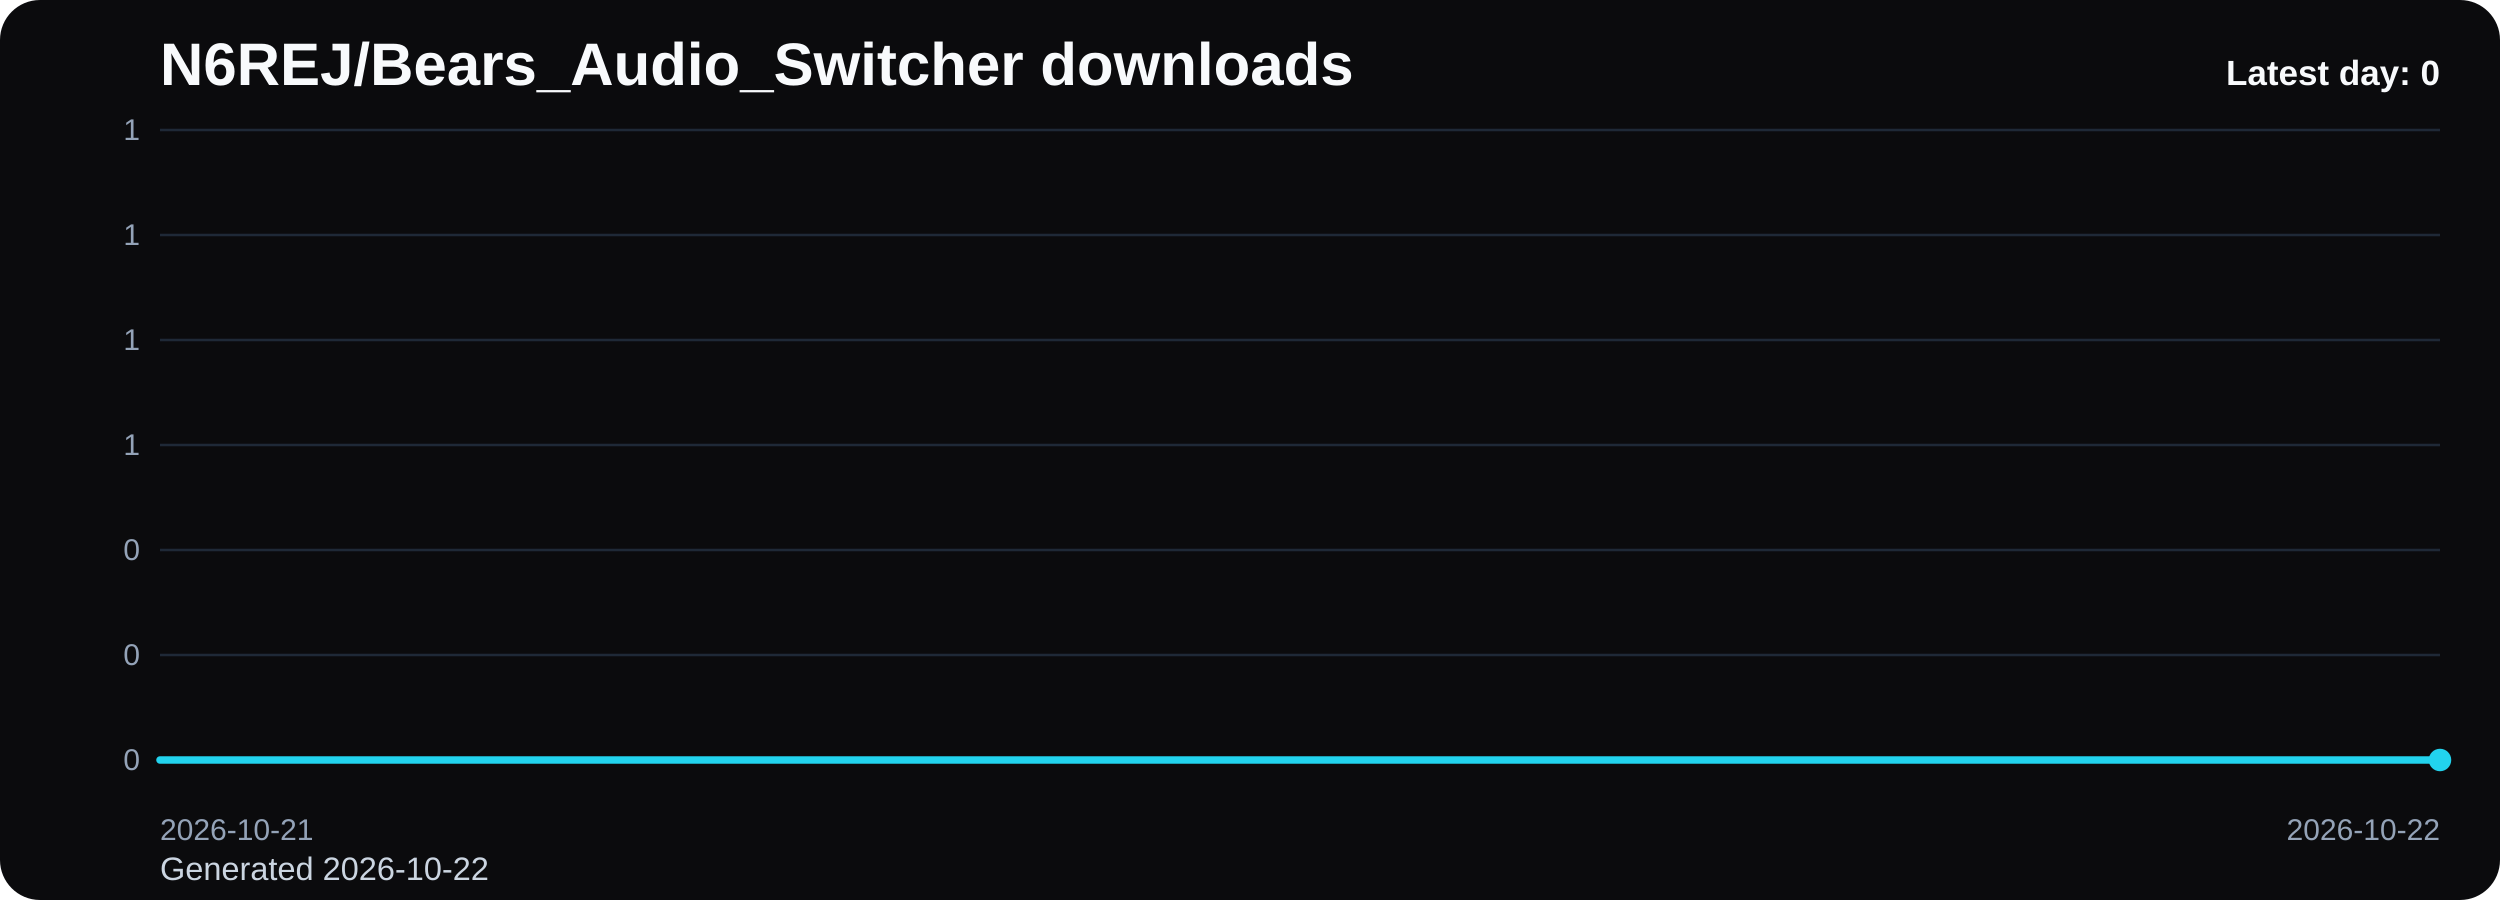
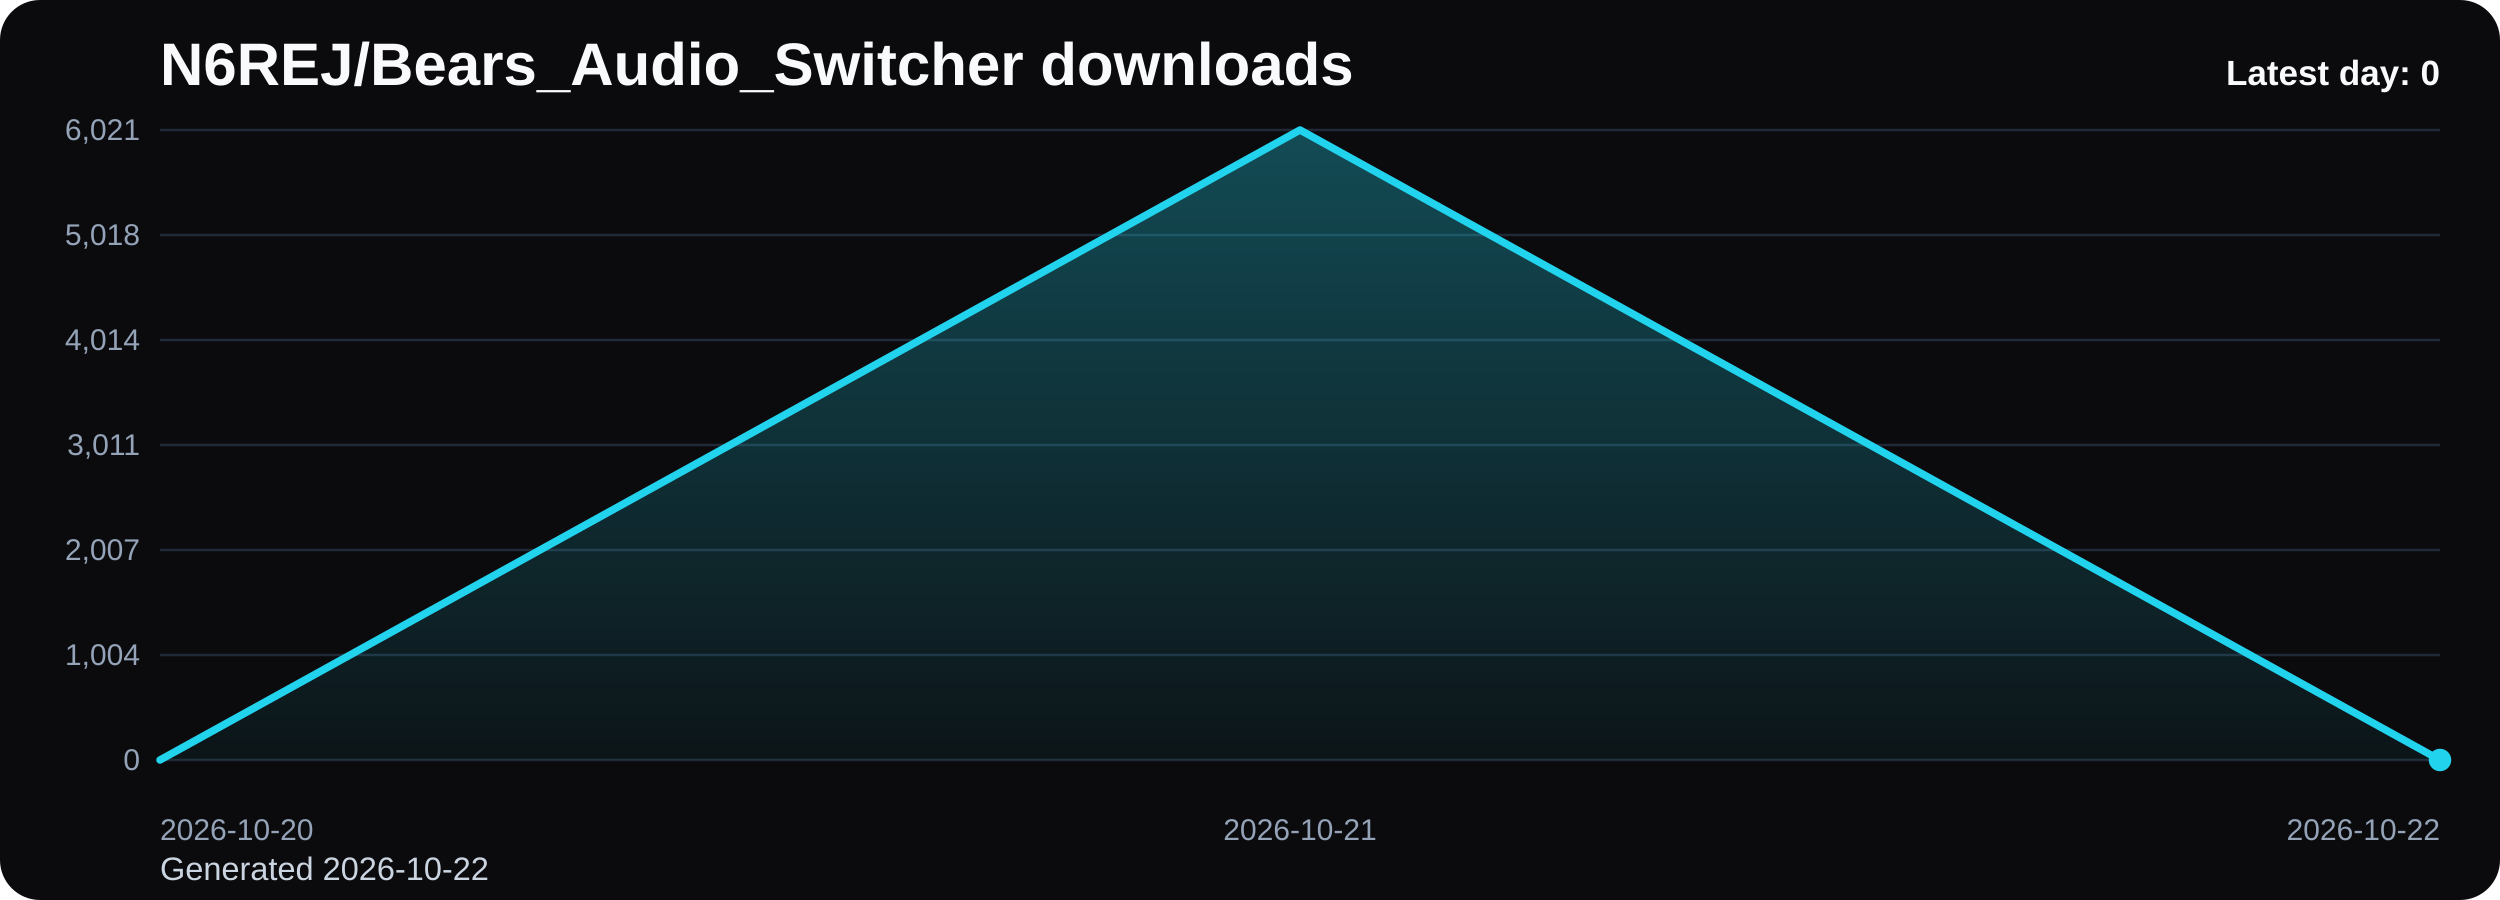
<svg xmlns="http://www.w3.org/2000/svg" viewBox="0 0 1000 360" role="img" aria-label="N6REJ/Bears_Audio_Switcher downloads chart">
  <defs>
    <linearGradient id="fill-daily-black" x1="0" y1="0" x2="0" y2="1">
      <stop offset="0%" stop-color="#22d3ee" stop-opacity="0.32" />
      <stop offset="100%" stop-color="#22d3ee" stop-opacity="0.05" />
    </linearGradient>
    <style>
      .bg { fill: #0b0b0d; }
      .title { font: 700 24px Arial, sans-serif; fill: #f8fafc; }
      .sub { font: 400 13px Arial, sans-serif; fill: #cbd5e1; }
      .grid { stroke: #1f2937; stroke-width: 1; }
      .axis { font: 400 12px Arial, sans-serif; fill: #94a3b8; }
      .line { fill: none; stroke: #22d3ee; stroke-width: 3; stroke-linecap: round; stroke-linejoin: round; }
      .dot { fill: #22d3ee; }
      .value { font: 600 11px Arial, sans-serif; fill: #cbd5e1; }
      .latest { font: 700 14px Arial, sans-serif; fill: #f8fafc; }
    </style>
  </defs>
  <rect class="bg" x="0" y="0" width="1000" height="360" rx="16" />
  <text class="title" x="64" y="34">N6REJ/Bears_Audio_Switcher downloads</text>
  <text class="sub" x="64" y="352">Generated 2026-10-22</text>
  <line x1="64" y1="52.00" x2="976" y2="52.00" class="grid" />
-   <text x="56" y="56.00" text-anchor="end" class="axis">1</text>
+   <text x="56" y="56.00" text-anchor="end" class="axis">6,021</text>
  <line x1="64" y1="94.00" x2="976" y2="94.00" class="grid" />
-   <text x="56" y="98.00" text-anchor="end" class="axis">1</text>
+   <text x="56" y="98.00" text-anchor="end" class="axis">5,018</text>
  <line x1="64" y1="136.00" x2="976" y2="136.00" class="grid" />
-   <text x="56" y="140.00" text-anchor="end" class="axis">1</text>
+   <text x="56" y="140.00" text-anchor="end" class="axis">4,014</text>
  <line x1="64" y1="178.00" x2="976" y2="178.00" class="grid" />
-   <text x="56" y="182.00" text-anchor="end" class="axis">1</text>
+   <text x="56" y="182.00" text-anchor="end" class="axis">3,011</text>
  <line x1="64" y1="220.00" x2="976" y2="220.00" class="grid" />
-   <text x="56" y="224.00" text-anchor="end" class="axis">0</text>
+   <text x="56" y="224.00" text-anchor="end" class="axis">2,007</text>
  <line x1="64" y1="262.00" x2="976" y2="262.00" class="grid" />
-   <text x="56" y="266.00" text-anchor="end" class="axis">0</text>
+   <text x="56" y="266.00" text-anchor="end" class="axis">1,004</text>
  <line x1="64" y1="304.00" x2="976" y2="304.00" class="grid" />
  <text x="56" y="308.00" text-anchor="end" class="axis">0</text>
-   <path d="M 64.00 304 L 64.00 304.00 L 976.00 304.00 L 976.00 304 Z" fill="url(#fill-daily-black)" />
-   <polyline class="line" points="64.00,304.00 976.00,304.00" />
+   <path d="M 64.00 304 L 64.00 304.00 L 520.00 52.00 L 976.00 304.00 L 976.00 304 Z" fill="url(#fill-daily-black)" />
+   <polyline class="line" points="64.00,304.00 520.00,52.00 976.00,304.00" />
  <circle class="dot" cx="976.00" cy="304.00" r="4.5" />
-   <text class="axis" x="64.00" y="336" text-anchor="start">2026-10-21</text>
+   <text class="axis" x="64.00" y="336" text-anchor="start">2026-10-20</text>
+   <text class="axis" x="520.00" y="336" text-anchor="middle">2026-10-21</text>
  <text class="axis" x="976.00" y="336" text-anchor="end">2026-10-22</text>
  <text class="latest" x="976" y="34" text-anchor="end">Latest day: 0</text>
</svg>
